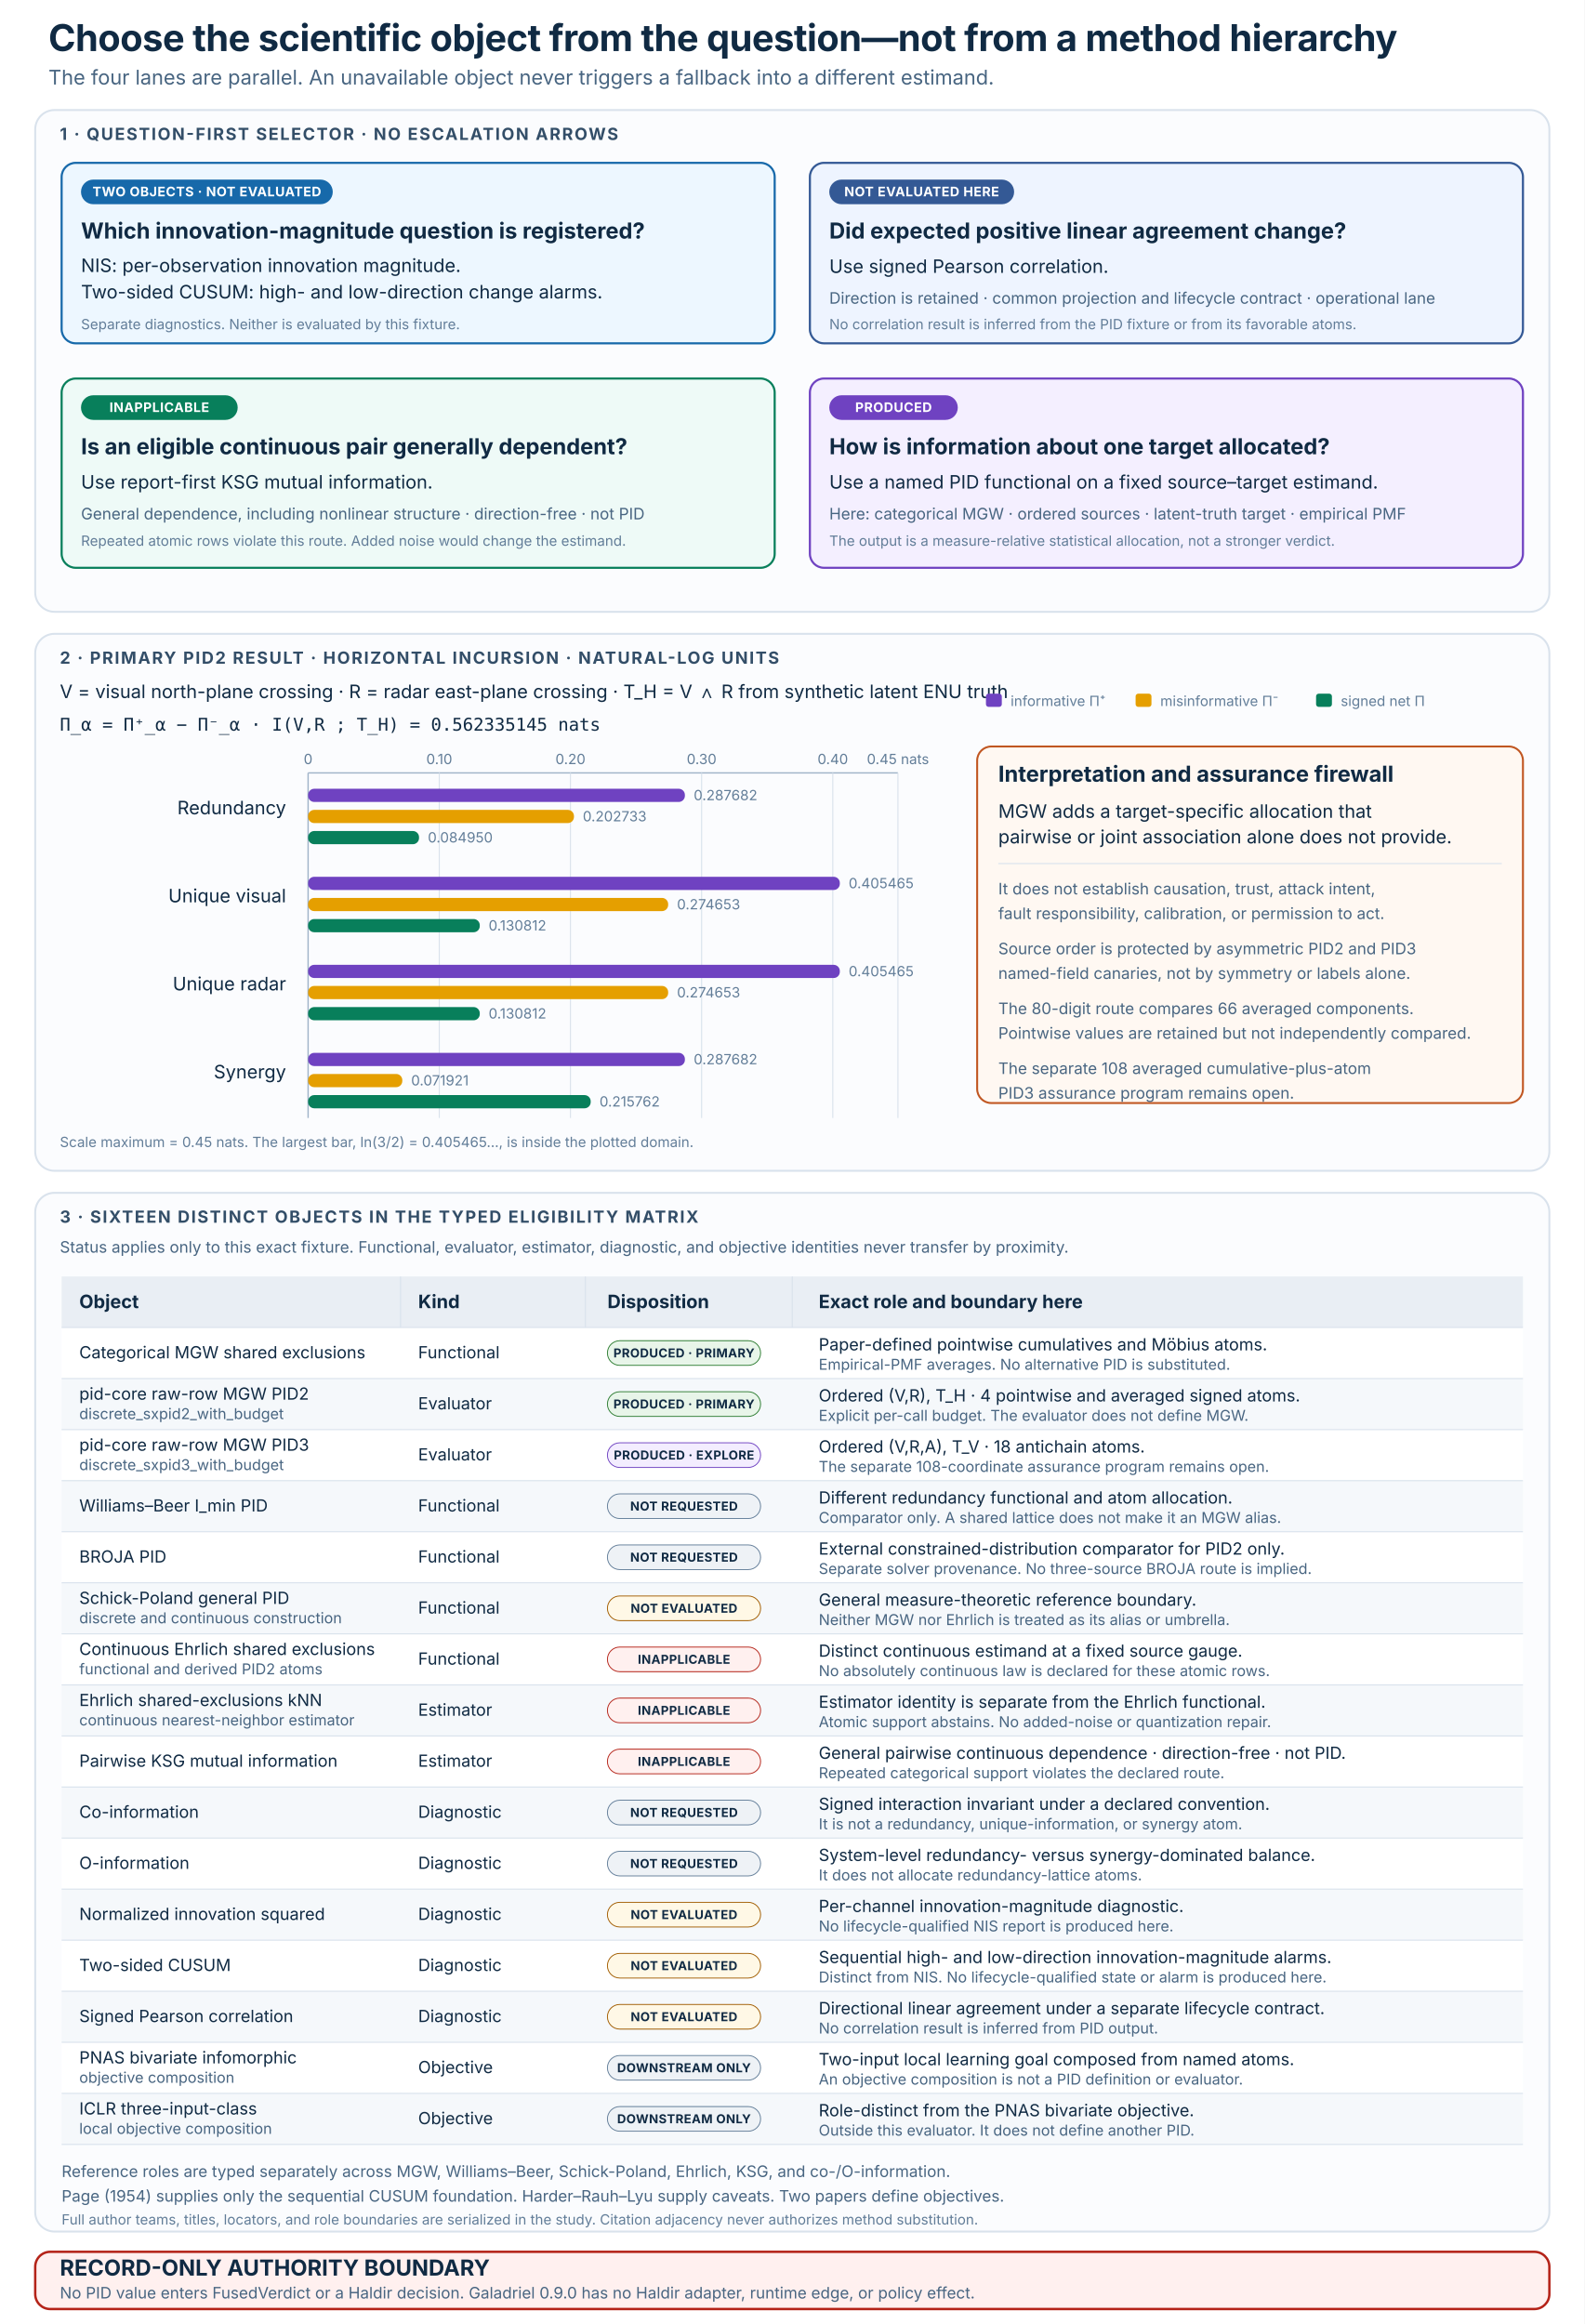
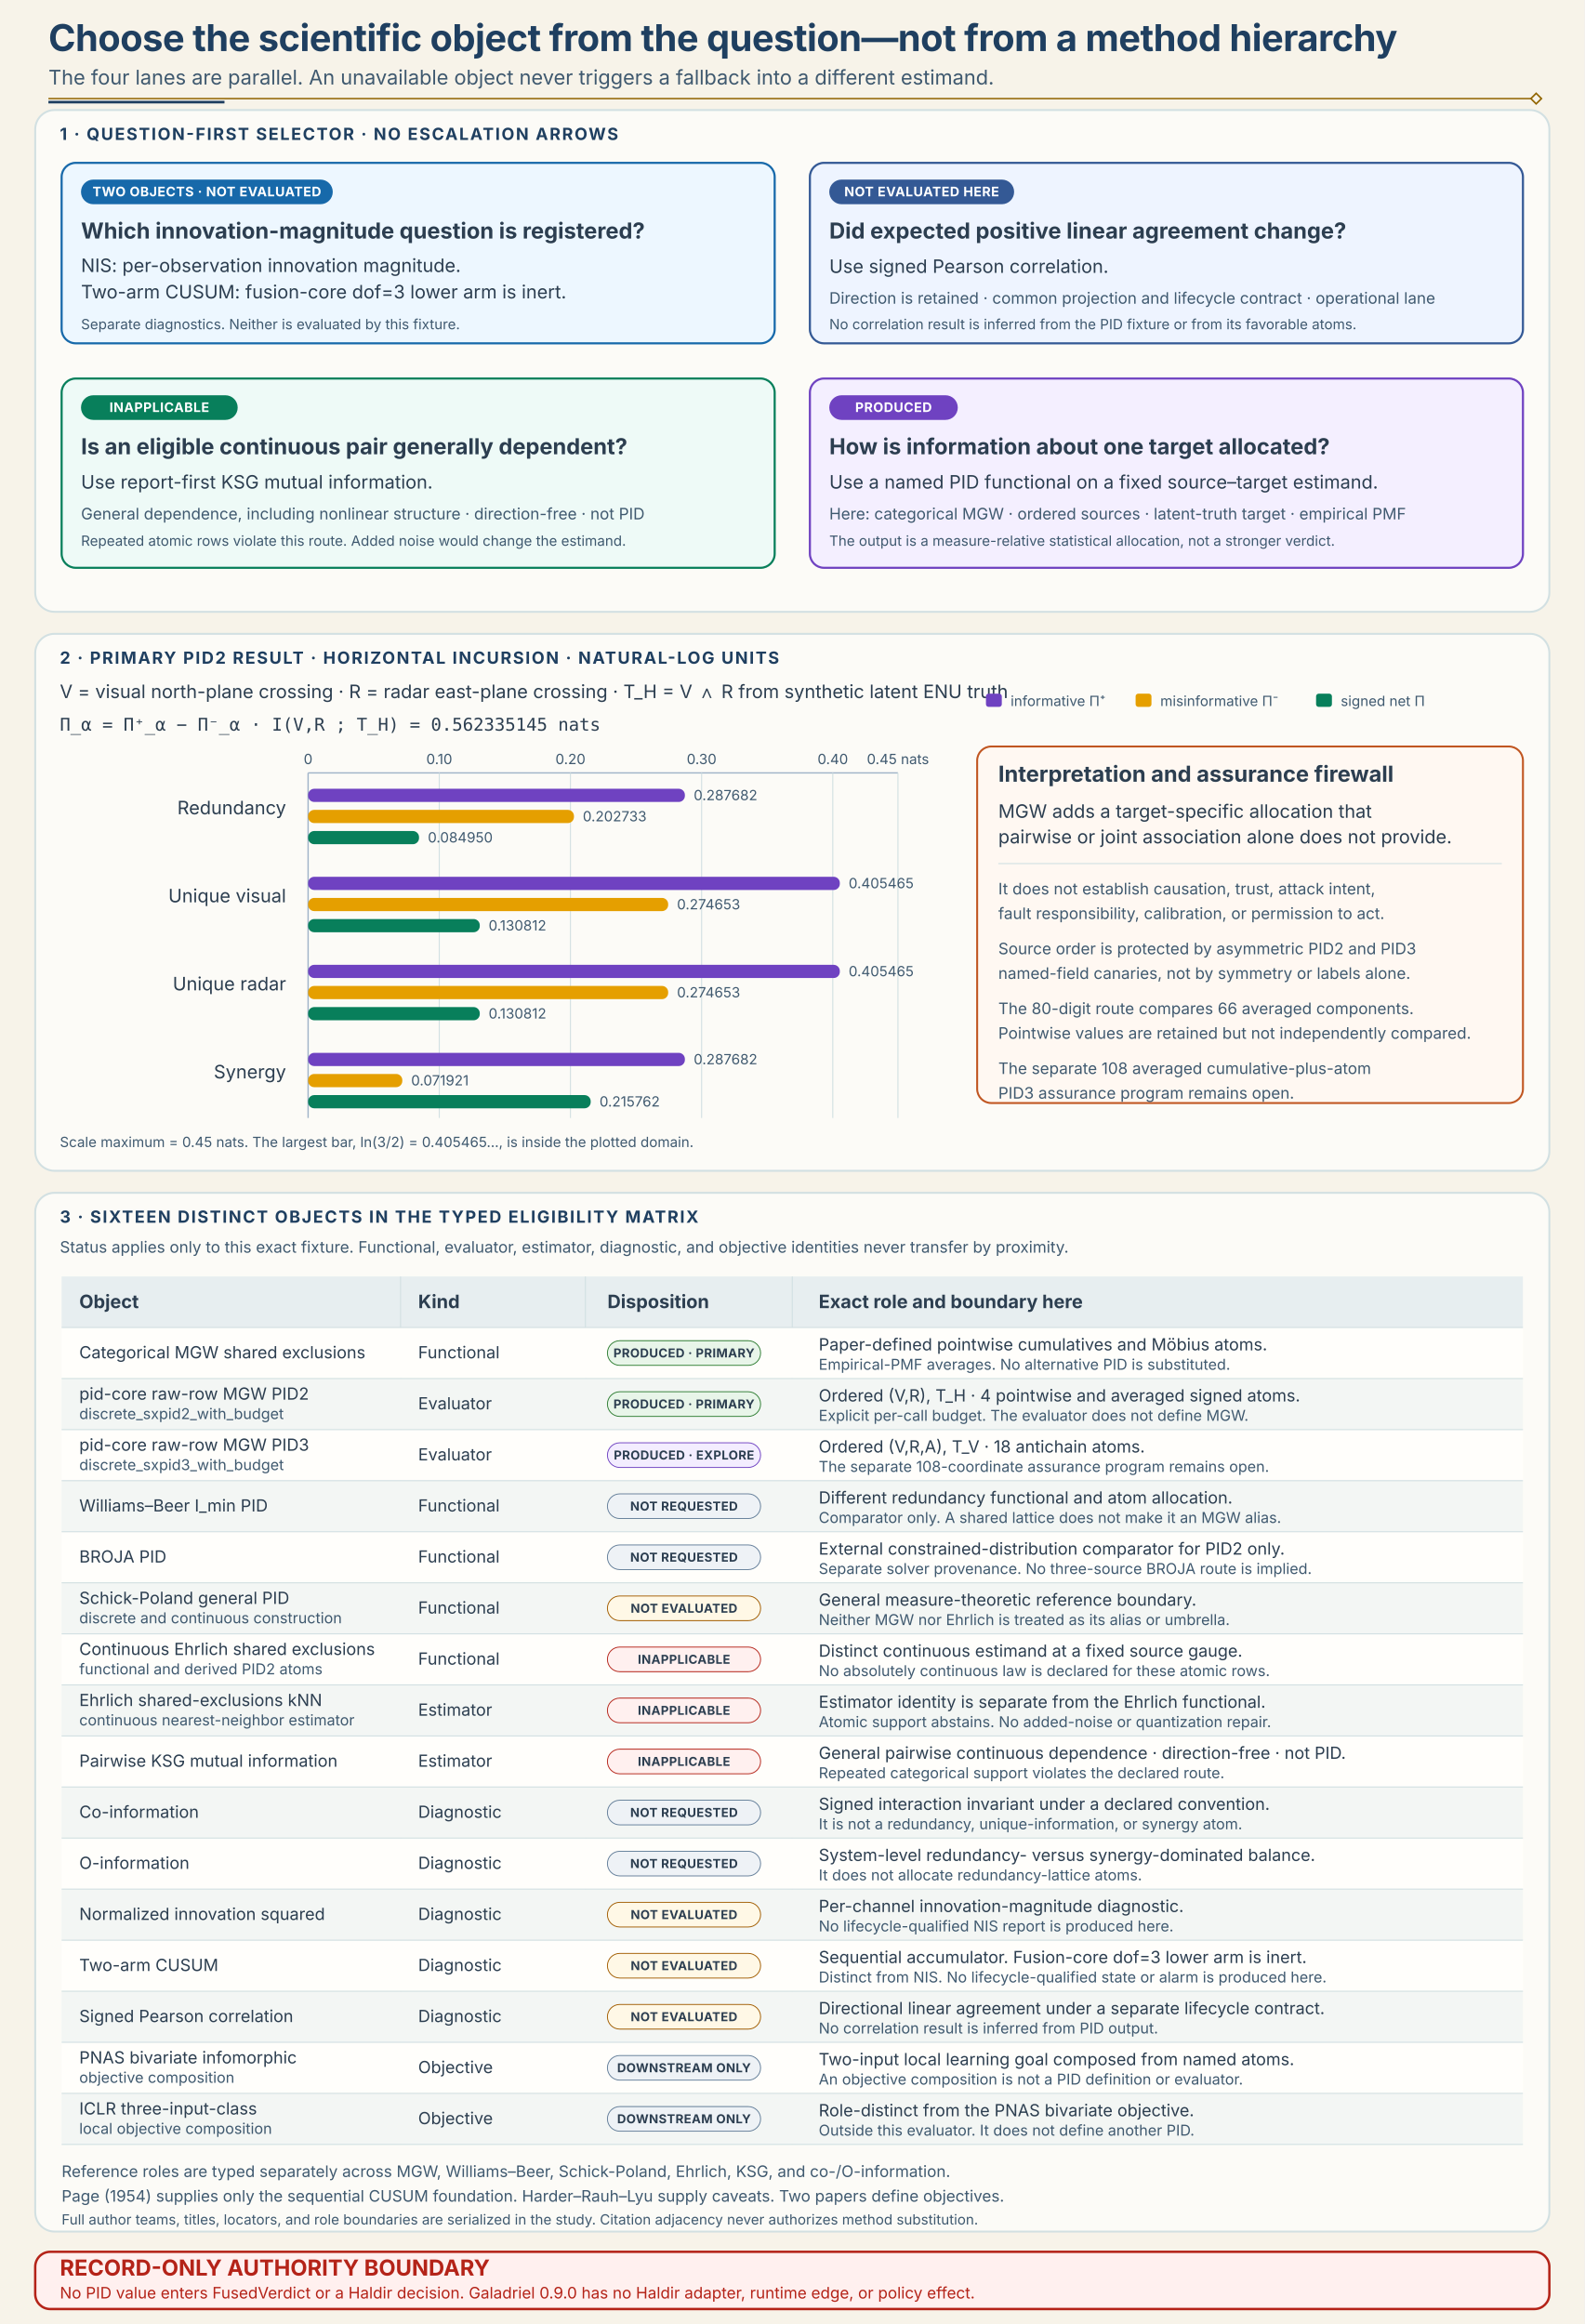
- <svg xmlns="http://www.w3.org/2000/svg" width="1800" height="2640" viewBox="0 0 1800 2640" role="img" aria-labelledby="title desc" xml:lang="en">
+ <svg xmlns="http://www.w3.org/2000/svg" width="1800" height="2640" viewBox="0 0 1800 2640" role="img" aria-labelledby="title desc" xml:lang="en" focusable="false">
  <defs>
    <style>
-       text { font-family: Inter, "IBM Plex Sans", Arial, Helvetica, sans-serif; fill: #102a43; }
-       .title { font-size: 42px; font-weight: 750; letter-spacing: -0.5px; }
-       .subtitle { font-size: 23px; fill: #486581; }
-       .section { font-size: 19px; font-weight: 750; letter-spacing: 1.7px; fill: #334e68; }
-       .node-title { font-size: 25px; font-weight: 750; }
-       .body { font-size: 21px; }
-       .small { font-size: 18px; fill: #486581; }
-       .tiny { font-size: 16px; fill: #627d98; }
-       .table-main { font-size: 19px; }
-       .table-small { font-size: 17px; fill: #486581; }
-       .equation { font-family: "IBM Plex Mono", Menlo, Consolas, monospace; font-size: 20px; }
-       .lane { fill: #fbfcfe; stroke: #d9e2ec; stroke-width: 2.2; }
+       text { font-family: "Source Sans 3", "Source Sans Pro", Inter, "IBM Plex Sans", Arial, Helvetica, sans-serif; }
+       .title { font-size: 42px; font-weight: 700; letter-spacing: -0.5px; fill: #1F3F60; }
+       .subtitle { font-size: 23px; fill: #3F596F; }
+       .section { font-size: 19px; font-weight: 700; letter-spacing: 1.7px; fill: #1F3F60; }
+       .node-title { font-size: 25px; font-weight: 700; fill: #2C3E50; }
+       .body { font-size: 21px; fill: #2C3E50; }
+       .small { font-size: 18px; fill: #3F596F; }
+       .tiny { font-size: 16px; fill: #3F596F; }
+       .table-main { font-size: 19px; fill: #2C3E50; }
+       .table-small { font-size: 17px; fill: #3F596F; }
+       .equation { font-family: "IBM Plex Mono", Menlo, Consolas, monospace; font-size: 20px; fill: #2C3E50; }
+       .lane { fill: #FCFBF7; stroke: #D2E0E2; stroke-width: 2.2; }
      .operational { fill: #edf7ff; stroke: #1769aa; stroke-width: 2.4; }
      .direction { fill: #eef4ff; stroke: #345995; stroke-width: 2.4; }
      .dependence { fill: #eefaf7; stroke: #087f5b; stroke-width: 2.4; }
      .pid { fill: #f4efff; stroke: #6f42c1; stroke-width: 2.4; }
      .warning { fill: #fff8f2; stroke: #c05621; stroke-width: 2.2; }
      .firewall { fill: #fff0ef; stroke: #b42318; stroke-width: 2.7; }
-       .row-a { fill: #ffffff; }
-       .row-b { fill: #f5f8fb; }
-       .grid { stroke: #d9e2ec; stroke-width: 1.2; }
+       .row-a { fill: #FFFEFB; }
+       .row-b { fill: #F3F6F4; }
+       .grid { stroke: #D2E0E2; stroke-width: 1.2; }
      .axis { stroke: #9fb3c8; stroke-width: 1.5; }
      .info { fill: #6f42c1; }
      .misinfo { fill: #e59f00; }
      .net { fill: #087f5b; }
      .produced { fill: #e8f5e9; stroke: #2e7d32; }
      .explore { fill: #f3edff; stroke: #6f42c1; }
      .inapplicable { fill: #fff0ef; stroke: #b42318; }
      .separate { fill: #eef2f6; stroke: #627d98; }
      .not-evaluated { fill: #fff8e6; stroke: #a15c00; }
-       .badge { font-size: 14px; font-weight: 750; letter-spacing: 0.35px; }
-       .badge-light { font-size: 15px; font-weight: 750; fill: #ffffff; letter-spacing: 0.45px; }
+       .badge { font-size: 14px; font-weight: 700; letter-spacing: 0.35px; fill: #2C3E50; }
+       .badge-light { font-size: 15px; font-weight: 700; fill: #ffffff; letter-spacing: 0.45px; }
+       .danger-text { fill: #B42318; }
+       .title-rule { stroke: #916400; stroke-width: 1.6; }
+       .title-rule-accent { stroke: #1F3F60; stroke-width: 3; }
+       .registration-diamond { fill: #F7F3E9; stroke: #916400; stroke-width: 1.8; }
    </style>
  </defs>
-   <rect width="1800" height="2640" fill="#ffffff" />
+   <rect width="1800" height="2640" fill="#F7F3E9" />
  <text x="55" y="58" class="title">Choose the scientific object from the question—not from a method hierarchy</text>
  <text x="55" y="96" class="subtitle">The four lanes are parallel. An unavailable object never triggers a fallback into a different estimand.</text>
+   <line x1="55" y1="112" x2="1745" y2="112" class="title-rule" aria-hidden="true" />
+   <line x1="55" y1="116" x2="255" y2="116" class="title-rule-accent" aria-hidden="true" />
+   <path d="M1745 106 L1751 112 L1745 118 L1739 112 Z" class="registration-diamond" aria-hidden="true" />
  <rect x="40" y="125" width="1720" height="570" rx="22" class="lane" />
  <text x="68" y="159" class="section">1 · QUESTION-FIRST SELECTOR · NO ESCALATION ARROWS</text>
  <rect x="70" y="185" width="810" height="205" rx="16" class="operational" />
  <rect x="92" y="204" width="286" height="28" rx="14" fill="#1769aa" />
  <text x="235" y="223" text-anchor="middle" class="badge-light">TWO OBJECTS · NOT EVALUATED</text>
  <text x="92" y="271" class="node-title">Which innovation-magnitude question is registered?</text>
  <text x="92" y="309" class="body">NIS: per-observation innovation magnitude.</text>
-   <text x="92" y="339" class="body">Two-sided CUSUM: high- and low-direction change alarms.</text>
+   <text x="92" y="339" class="body">Two-arm CUSUM: fusion-core dof=3 lower arm is inert.</text>
  <text x="92" y="374" class="tiny">Separate diagnostics. Neither is evaluated by this fixture.</text>
  <rect x="920" y="185" width="810" height="205" rx="16" class="direction" />
  <rect x="942" y="204" width="210" height="28" rx="14" fill="#345995" />
  <text x="1047" y="223" text-anchor="middle" class="badge-light">NOT EVALUATED HERE</text>
  <text x="942" y="271" class="node-title">Did expected positive linear agreement change?</text>
  <text x="942" y="310" class="body">Use signed Pearson correlation.</text>
  <text x="942" y="345" class="small">Direction is retained · common projection and lifecycle contract · operational lane</text>
  <text x="942" y="374" class="tiny">No correlation result is inferred from the PID fixture or from its favorable atoms.</text>
  <rect x="70" y="430" width="810" height="215" rx="16" class="dependence" />
  <rect x="92" y="449" width="178" height="28" rx="14" fill="#087f5b" />
  <text x="181" y="468" text-anchor="middle" class="badge-light">INAPPLICABLE</text>
  <text x="92" y="516" class="node-title">Is an eligible continuous pair generally dependent?</text>
  <text x="92" y="555" class="body">Use report-first KSG mutual information.</text>
  <text x="92" y="590" class="small">General dependence, including nonlinear structure · direction-free · not PID</text>
  <text x="92" y="620" class="tiny">Repeated atomic rows violate this route. Added noise would change the estimand.</text>
  <rect x="920" y="430" width="810" height="215" rx="16" class="pid" />
  <rect x="942" y="449" width="146" height="28" rx="14" fill="#6f42c1" />
  <text x="1015" y="468" text-anchor="middle" class="badge-light">PRODUCED</text>
  <text x="942" y="516" class="node-title">How is information about one target allocated?</text>
  <text x="942" y="555" class="body">Use a named PID functional on a fixed source–target estimand.</text>
  <text x="942" y="590" class="small">Here: categorical MGW · ordered sources · latent-truth target · empirical PMF</text>
  <text x="942" y="620" class="tiny">The output is a measure-relative statistical allocation, not a stronger verdict.</text>
  <rect x="40" y="720" width="1720" height="610" rx="22" class="lane" />
  <text x="68" y="754" class="section">2 · PRIMARY PID2 RESULT · HORIZONTAL INCURSION · NATURAL-LOG UNITS</text>
  <text x="68" y="793" class="body">V = visual north-plane crossing · R = radar east-plane crossing · T_H = V ∧ R from synthetic latent ENU truth</text>
  <text x="68" y="830" class="equation">Π_α = Π⁺_α − Π⁻_α     ·     I(V,R ; T_H) = 0.562335145 nats</text>
  <rect x="1120" y="788" width="18" height="15" rx="3" class="info" />
  <text x="1148" y="802" class="tiny">informative Π⁺</text>
  <rect x="1290" y="788" width="18" height="15" rx="3" class="misinfo" />
  <text x="1318" y="802" class="tiny">misinformative Π⁻</text>
  <rect x="1495" y="788" width="18" height="15" rx="3" class="net" />
  <text x="1523" y="802" class="tiny">signed net Π</text>
  <text x="350" y="868" text-anchor="middle" class="tiny">0</text>
  <text x="499" y="868" text-anchor="middle" class="tiny">0.10</text>
  <text x="648" y="868" text-anchor="middle" class="tiny">0.20</text>
  <text x="797" y="868" text-anchor="middle" class="tiny">0.30</text>
  <text x="946" y="868" text-anchor="middle" class="tiny">0.40</text>
  <text x="1020" y="868" text-anchor="middle" class="tiny">0.45 nats</text>
  <line x1="350" y1="878" x2="1020" y2="878" class="axis" />
  <line x1="350" y1="878" x2="350" y2="1270" class="axis" />
  <line x1="499" y1="878" x2="499" y2="1270" class="grid" />
  <line x1="648" y1="878" x2="648" y2="1270" class="grid" />
  <line x1="797" y1="878" x2="797" y2="1270" class="grid" />
  <line x1="946" y1="878" x2="946" y2="1270" class="grid" />
  <line x1="1020" y1="878" x2="1020" y2="1270" class="grid" />
  <text x="325" y="925" text-anchor="end" class="body">Redundancy</text>
  <rect x="350" y="896" width="428" height="15" rx="7" class="info" />
  <rect x="350" y="920" width="302" height="15" rx="7" class="misinfo" />
  <rect x="350" y="944" width="126" height="15" rx="7" class="net" />
  <text x="788" y="909" class="tiny">0.287682</text>
  <text x="662" y="933" class="tiny">0.202733</text>
  <text x="486" y="957" class="tiny">0.084950</text>
  <text x="325" y="1025" text-anchor="end" class="body">Unique visual</text>
  <rect x="350" y="996" width="604" height="15" rx="7" class="info" />
  <rect x="350" y="1020" width="409" height="15" rx="7" class="misinfo" />
  <rect x="350" y="1044" width="195" height="15" rx="7" class="net" />
  <text x="964" y="1009" class="tiny">0.405465</text>
  <text x="769" y="1033" class="tiny">0.274653</text>
  <text x="555" y="1057" class="tiny">0.130812</text>
  <text x="325" y="1125" text-anchor="end" class="body">Unique radar</text>
  <rect x="350" y="1096" width="604" height="15" rx="7" class="info" />
  <rect x="350" y="1120" width="409" height="15" rx="7" class="misinfo" />
  <rect x="350" y="1144" width="195" height="15" rx="7" class="net" />
  <text x="964" y="1109" class="tiny">0.405465</text>
  <text x="769" y="1133" class="tiny">0.274653</text>
  <text x="555" y="1157" class="tiny">0.130812</text>
  <text x="325" y="1225" text-anchor="end" class="body">Synergy</text>
  <rect x="350" y="1196" width="428" height="15" rx="7" class="info" />
  <rect x="350" y="1220" width="107" height="15" rx="7" class="misinfo" />
  <rect x="350" y="1244" width="321" height="15" rx="7" class="net" />
  <text x="788" y="1209" class="tiny">0.287682</text>
  <text x="467" y="1233" class="tiny">0.071921</text>
  <text x="681" y="1257" class="tiny">0.215762</text>
  <rect x="1110" y="848" width="620" height="405" rx="16" class="warning" />
  <text x="1134" y="888" class="node-title">Interpretation and assurance firewall</text>
  <text x="1134" y="929" class="body">MGW adds a target-specific allocation that</text>
  <text x="1134" y="958" class="body">pairwise or joint association alone does not provide.</text>
  <line x1="1134" y1="981" x2="1706" y2="981" class="grid" />
  <text x="1134" y="1016" class="small">It does not establish causation, trust, attack intent,</text>
  <text x="1134" y="1044" class="small">fault responsibility, calibration, or permission to act.</text>
  <text x="1134" y="1084" class="small">Source order is protected by asymmetric PID2 and PID3</text>
  <text x="1134" y="1112" class="small">named-field canaries, not by symmetry or labels alone.</text>
  <text x="1134" y="1152" class="small">The 80-digit route compares 66 averaged components.</text>
  <text x="1134" y="1180" class="small">Pointwise values are retained but not independently compared.</text>
  <text x="1134" y="1220" class="small">The separate 108 averaged cumulative-plus-atom</text>
  <text x="1134" y="1248" class="small">PID3 assurance program remains open.</text>
  <text x="68" y="1303" class="tiny">Scale maximum = 0.45 nats. The largest bar, ln(3/2) = 0.405465…, is inside the plotted domain.</text>
  <rect x="40" y="1355" width="1720" height="1180" rx="22" class="lane" />
  <text x="68" y="1389" class="section">3 · SIXTEEN DISTINCT OBJECTS IN THE TYPED ELIGIBILITY MATRIX</text>
  <text x="68" y="1423" class="small">Status applies only to this exact fixture. Functional, evaluator, estimator, diagnostic, and objective identities never transfer by proximity.</text>
-   <rect x="70" y="1450" width="1660" height="58" fill="#e9eef4" />
+   <rect x="70" y="1450" width="1660" height="58" fill="#E7EEF0" />
  <text x="90" y="1486" class="body" font-weight="700">Object</text>
  <text x="475" y="1486" class="body" font-weight="700">Kind</text>
  <text x="690" y="1486" class="body" font-weight="700">Disposition</text>
  <text x="930" y="1486" class="body" font-weight="700">Exact role and boundary here</text>
  <line x1="455" y1="1450" x2="455" y2="2436" class="grid" />
  <line x1="665" y1="1450" x2="665" y2="2436" class="grid" />
  <line x1="900" y1="1450" x2="900" y2="2436" class="grid" />
  <rect x="70" y="1508" width="1660" height="58" class="row-a" />
  <text x="90" y="1543" class="table-main">Categorical MGW shared exclusions</text>
  <text x="475" y="1543" class="table-main">Functional</text>
  <rect x="690" y="1523" width="174" height="28" rx="14" class="produced" />
  <text x="777" y="1542" text-anchor="middle" class="badge">PRODUCED · PRIMARY</text>
  <text x="930" y="1534" class="table-main">Paper-defined pointwise cumulatives and Möbius atoms.</text>
  <text x="930" y="1556" class="table-small">Empirical-PMF averages. No alternative PID is substituted.</text>
  <rect x="70" y="1566" width="1660" height="58" class="row-b" />
  <text x="90" y="1590" class="table-main">pid-core raw-row MGW PID2</text>
  <text x="90" y="1612" class="table-small">discrete_sxpid2_with_budget</text>
  <text x="475" y="1601" class="table-main">Evaluator</text>
  <rect x="690" y="1581" width="174" height="28" rx="14" class="produced" />
  <text x="777" y="1600" text-anchor="middle" class="badge">PRODUCED · PRIMARY</text>
  <text x="930" y="1592" class="table-main">Ordered (V,R), T_H · 4 pointwise and averaged signed atoms.</text>
  <text x="930" y="1614" class="table-small">Explicit per-call budget. The evaluator does not define MGW.</text>
  <rect x="70" y="1624" width="1660" height="58" class="row-a" />
  <text x="90" y="1648" class="table-main">pid-core raw-row MGW PID3</text>
  <text x="90" y="1670" class="table-small">discrete_sxpid3_with_budget</text>
  <text x="475" y="1659" class="table-main">Evaluator</text>
  <rect x="690" y="1639" width="174" height="28" rx="14" class="explore" />
  <text x="777" y="1658" text-anchor="middle" class="badge">PRODUCED · EXPLORE</text>
  <text x="930" y="1650" class="table-main">Ordered (V,R,A), T_V · 18 antichain atoms.</text>
  <text x="930" y="1672" class="table-small">The separate 108-coordinate assurance program remains open.</text>
  <rect x="70" y="1682" width="1660" height="58" class="row-b" />
  <text x="90" y="1717" class="table-main">Williams–Beer I_min PID</text>
  <text x="475" y="1717" class="table-main">Functional</text>
  <rect x="690" y="1697" width="174" height="28" rx="14" class="separate" />
  <text x="777" y="1716" text-anchor="middle" class="badge">NOT REQUESTED</text>
  <text x="930" y="1708" class="table-main">Different redundancy functional and atom allocation.</text>
  <text x="930" y="1730" class="table-small">Comparator only. A shared lattice does not make it an MGW alias.</text>
  <rect x="70" y="1740" width="1660" height="58" class="row-a" />
  <text x="90" y="1775" class="table-main">BROJA PID</text>
  <text x="475" y="1775" class="table-main">Functional</text>
  <rect x="690" y="1755" width="174" height="28" rx="14" class="separate" />
  <text x="777" y="1774" text-anchor="middle" class="badge">NOT REQUESTED</text>
  <text x="930" y="1766" class="table-main">External constrained-distribution comparator for PID2 only.</text>
  <text x="930" y="1788" class="table-small">Separate solver provenance. No three-source BROJA route is implied.</text>
  <rect x="70" y="1798" width="1660" height="58" class="row-b" />
  <text x="90" y="1822" class="table-main">Schick-Poland general PID</text>
  <text x="90" y="1844" class="table-small">discrete and continuous construction</text>
  <text x="475" y="1833" class="table-main">Functional</text>
  <rect x="690" y="1813" width="174" height="28" rx="14" class="not-evaluated" />
  <text x="777" y="1832" text-anchor="middle" class="badge">NOT EVALUATED</text>
  <text x="930" y="1824" class="table-main">General measure-theoretic reference boundary.</text>
  <text x="930" y="1846" class="table-small">Neither MGW nor Ehrlich is treated as its alias or umbrella.</text>
  <rect x="70" y="1856" width="1660" height="58" class="row-a" />
  <text x="90" y="1880" class="table-main">Continuous Ehrlich shared exclusions</text>
  <text x="90" y="1902" class="table-small">functional and derived PID2 atoms</text>
  <text x="475" y="1891" class="table-main">Functional</text>
  <rect x="690" y="1871" width="174" height="28" rx="14" class="inapplicable" />
  <text x="777" y="1890" text-anchor="middle" class="badge">INAPPLICABLE</text>
  <text x="930" y="1882" class="table-main">Distinct continuous estimand at a fixed source gauge.</text>
  <text x="930" y="1904" class="table-small">No absolutely continuous law is declared for these atomic rows.</text>
  <rect x="70" y="1914" width="1660" height="58" class="row-b" />
  <text x="90" y="1938" class="table-main">Ehrlich shared-exclusions kNN</text>
  <text x="90" y="1960" class="table-small">continuous nearest-neighbor estimator</text>
  <text x="475" y="1949" class="table-main">Estimator</text>
  <rect x="690" y="1929" width="174" height="28" rx="14" class="inapplicable" />
  <text x="777" y="1948" text-anchor="middle" class="badge">INAPPLICABLE</text>
  <text x="930" y="1940" class="table-main">Estimator identity is separate from the Ehrlich functional.</text>
  <text x="930" y="1962" class="table-small">Atomic support abstains. No added-noise or quantization repair.</text>
  <rect x="70" y="1972" width="1660" height="58" class="row-a" />
  <text x="90" y="2007" class="table-main">Pairwise KSG mutual information</text>
  <text x="475" y="2007" class="table-main">Estimator</text>
  <rect x="690" y="1987" width="174" height="28" rx="14" class="inapplicable" />
  <text x="777" y="2006" text-anchor="middle" class="badge">INAPPLICABLE</text>
  <text x="930" y="1998" class="table-main">General pairwise continuous dependence · direction-free · not PID.</text>
  <text x="930" y="2020" class="table-small">Repeated categorical support violates the declared route.</text>
  <rect x="70" y="2030" width="1660" height="58" class="row-b" />
  <text x="90" y="2065" class="table-main">Co-information</text>
  <text x="475" y="2065" class="table-main">Diagnostic</text>
  <rect x="690" y="2045" width="174" height="28" rx="14" class="separate" />
  <text x="777" y="2064" text-anchor="middle" class="badge">NOT REQUESTED</text>
  <text x="930" y="2056" class="table-main">Signed interaction invariant under a declared convention.</text>
  <text x="930" y="2078" class="table-small">It is not a redundancy, unique-information, or synergy atom.</text>
  <rect x="70" y="2088" width="1660" height="58" class="row-a" />
  <text x="90" y="2123" class="table-main">O-information</text>
  <text x="475" y="2123" class="table-main">Diagnostic</text>
  <rect x="690" y="2103" width="174" height="28" rx="14" class="separate" />
  <text x="777" y="2122" text-anchor="middle" class="badge">NOT REQUESTED</text>
  <text x="930" y="2114" class="table-main">System-level redundancy- versus synergy-dominated balance.</text>
  <text x="930" y="2136" class="table-small">It does not allocate redundancy-lattice atoms.</text>
  <rect x="70" y="2146" width="1660" height="58" class="row-b" />
  <text x="90" y="2181" class="table-main">Normalized innovation squared</text>
  <text x="475" y="2181" class="table-main">Diagnostic</text>
  <rect x="690" y="2161" width="174" height="28" rx="14" class="not-evaluated" />
  <text x="777" y="2180" text-anchor="middle" class="badge">NOT EVALUATED</text>
  <text x="930" y="2172" class="table-main">Per-channel innovation-magnitude diagnostic.</text>
  <text x="930" y="2194" class="table-small">No lifecycle-qualified NIS report is produced here.</text>
  <rect x="70" y="2204" width="1660" height="58" class="row-a" />
-   <text x="90" y="2239" class="table-main">Two-sided CUSUM</text>
+   <text x="90" y="2239" class="table-main">Two-arm CUSUM</text>
  <text x="475" y="2239" class="table-main">Diagnostic</text>
  <rect x="690" y="2219" width="174" height="28" rx="14" class="not-evaluated" />
  <text x="777" y="2238" text-anchor="middle" class="badge">NOT EVALUATED</text>
-   <text x="930" y="2230" class="table-main">Sequential high- and low-direction innovation-magnitude alarms.</text>
+   <text x="930" y="2230" class="table-main">Sequential accumulator. Fusion-core dof=3 lower arm is inert.</text>
  <text x="930" y="2252" class="table-small">Distinct from NIS. No lifecycle-qualified state or alarm is produced here.</text>
  <rect x="70" y="2262" width="1660" height="58" class="row-b" />
  <text x="90" y="2297" class="table-main">Signed Pearson correlation</text>
  <text x="475" y="2297" class="table-main">Diagnostic</text>
  <rect x="690" y="2277" width="174" height="28" rx="14" class="not-evaluated" />
  <text x="777" y="2296" text-anchor="middle" class="badge">NOT EVALUATED</text>
  <text x="930" y="2288" class="table-main">Directional linear agreement under a separate lifecycle contract.</text>
  <text x="930" y="2310" class="table-small">No correlation result is inferred from PID output.</text>
  <rect x="70" y="2320" width="1660" height="58" class="row-a" />
  <text x="90" y="2344" class="table-main">PNAS bivariate infomorphic</text>
  <text x="90" y="2366" class="table-small">objective composition</text>
  <text x="475" y="2355" class="table-main">Objective</text>
  <rect x="690" y="2335" width="174" height="28" rx="14" class="separate" />
  <text x="777" y="2354" text-anchor="middle" class="badge">DOWNSTREAM ONLY</text>
  <text x="930" y="2346" class="table-main">Two-input local learning goal composed from named atoms.</text>
  <text x="930" y="2368" class="table-small">An objective composition is not a PID definition or evaluator.</text>
  <rect x="70" y="2378" width="1660" height="58" class="row-b" />
  <text x="90" y="2402" class="table-main">ICLR three-input-class</text>
  <text x="90" y="2424" class="table-small">local objective composition</text>
  <text x="475" y="2413" class="table-main">Objective</text>
  <rect x="690" y="2393" width="174" height="28" rx="14" class="separate" />
  <text x="777" y="2412" text-anchor="middle" class="badge">DOWNSTREAM ONLY</text>
  <text x="930" y="2404" class="table-main">Role-distinct from the PNAS bivariate objective.</text>
  <text x="930" y="2426" class="table-small">Outside this evaluator. It does not define another PID.</text>
  <line x1="70" y1="1508" x2="1730" y2="1508" class="grid" />
  <line x1="70" y1="1566" x2="1730" y2="1566" class="grid" />
  <line x1="70" y1="1624" x2="1730" y2="1624" class="grid" />
  <line x1="70" y1="1682" x2="1730" y2="1682" class="grid" />
  <line x1="70" y1="1740" x2="1730" y2="1740" class="grid" />
  <line x1="70" y1="1798" x2="1730" y2="1798" class="grid" />
  <line x1="70" y1="1856" x2="1730" y2="1856" class="grid" />
  <line x1="70" y1="1914" x2="1730" y2="1914" class="grid" />
  <line x1="70" y1="1972" x2="1730" y2="1972" class="grid" />
  <line x1="70" y1="2030" x2="1730" y2="2030" class="grid" />
  <line x1="70" y1="2088" x2="1730" y2="2088" class="grid" />
  <line x1="70" y1="2146" x2="1730" y2="2146" class="grid" />
  <line x1="70" y1="2204" x2="1730" y2="2204" class="grid" />
  <line x1="70" y1="2262" x2="1730" y2="2262" class="grid" />
  <line x1="70" y1="2320" x2="1730" y2="2320" class="grid" />
  <line x1="70" y1="2378" x2="1730" y2="2378" class="grid" />
  <line x1="70" y1="2436" x2="1730" y2="2436" class="grid" />
  <text x="70" y="2473" class="small">Reference roles are typed separately across MGW, Williams–Beer, Schick-Poland, Ehrlich, KSG, and co-/O-information.</text>
  <text x="70" y="2501" class="small">Page (1954) supplies only the sequential CUSUM foundation. Harder–Rauh–Lyu supply caveats. Two papers define objectives.</text>
  <text x="70" y="2527" class="tiny">Full author teams, titles, locators, and role boundaries are serialized in the study. Citation adjacency never authorizes method substitution.</text>
  <rect x="40" y="2558" width="1720" height="65" rx="17" class="firewall" />
-   <text x="68" y="2585" class="node-title" fill="#b42318">RECORD-ONLY AUTHORITY BOUNDARY</text>
-   <text x="68" y="2611" class="small" fill="#8a1c13">No PID value enters FusedVerdict or a Haldir decision. Galadriel 0.9.0 has no Haldir adapter, runtime edge, or policy effect.</text>
+   <text x="68" y="2585" class="node-title danger-text">RECORD-ONLY AUTHORITY BOUNDARY</text>
+   <text x="68" y="2611" class="small danger-text">No PID value enters FusedVerdict or a Haldir decision. Galadriel 0.9.0 has no Haldir adapter, runtime edge, or policy effect.</text>
</svg>
